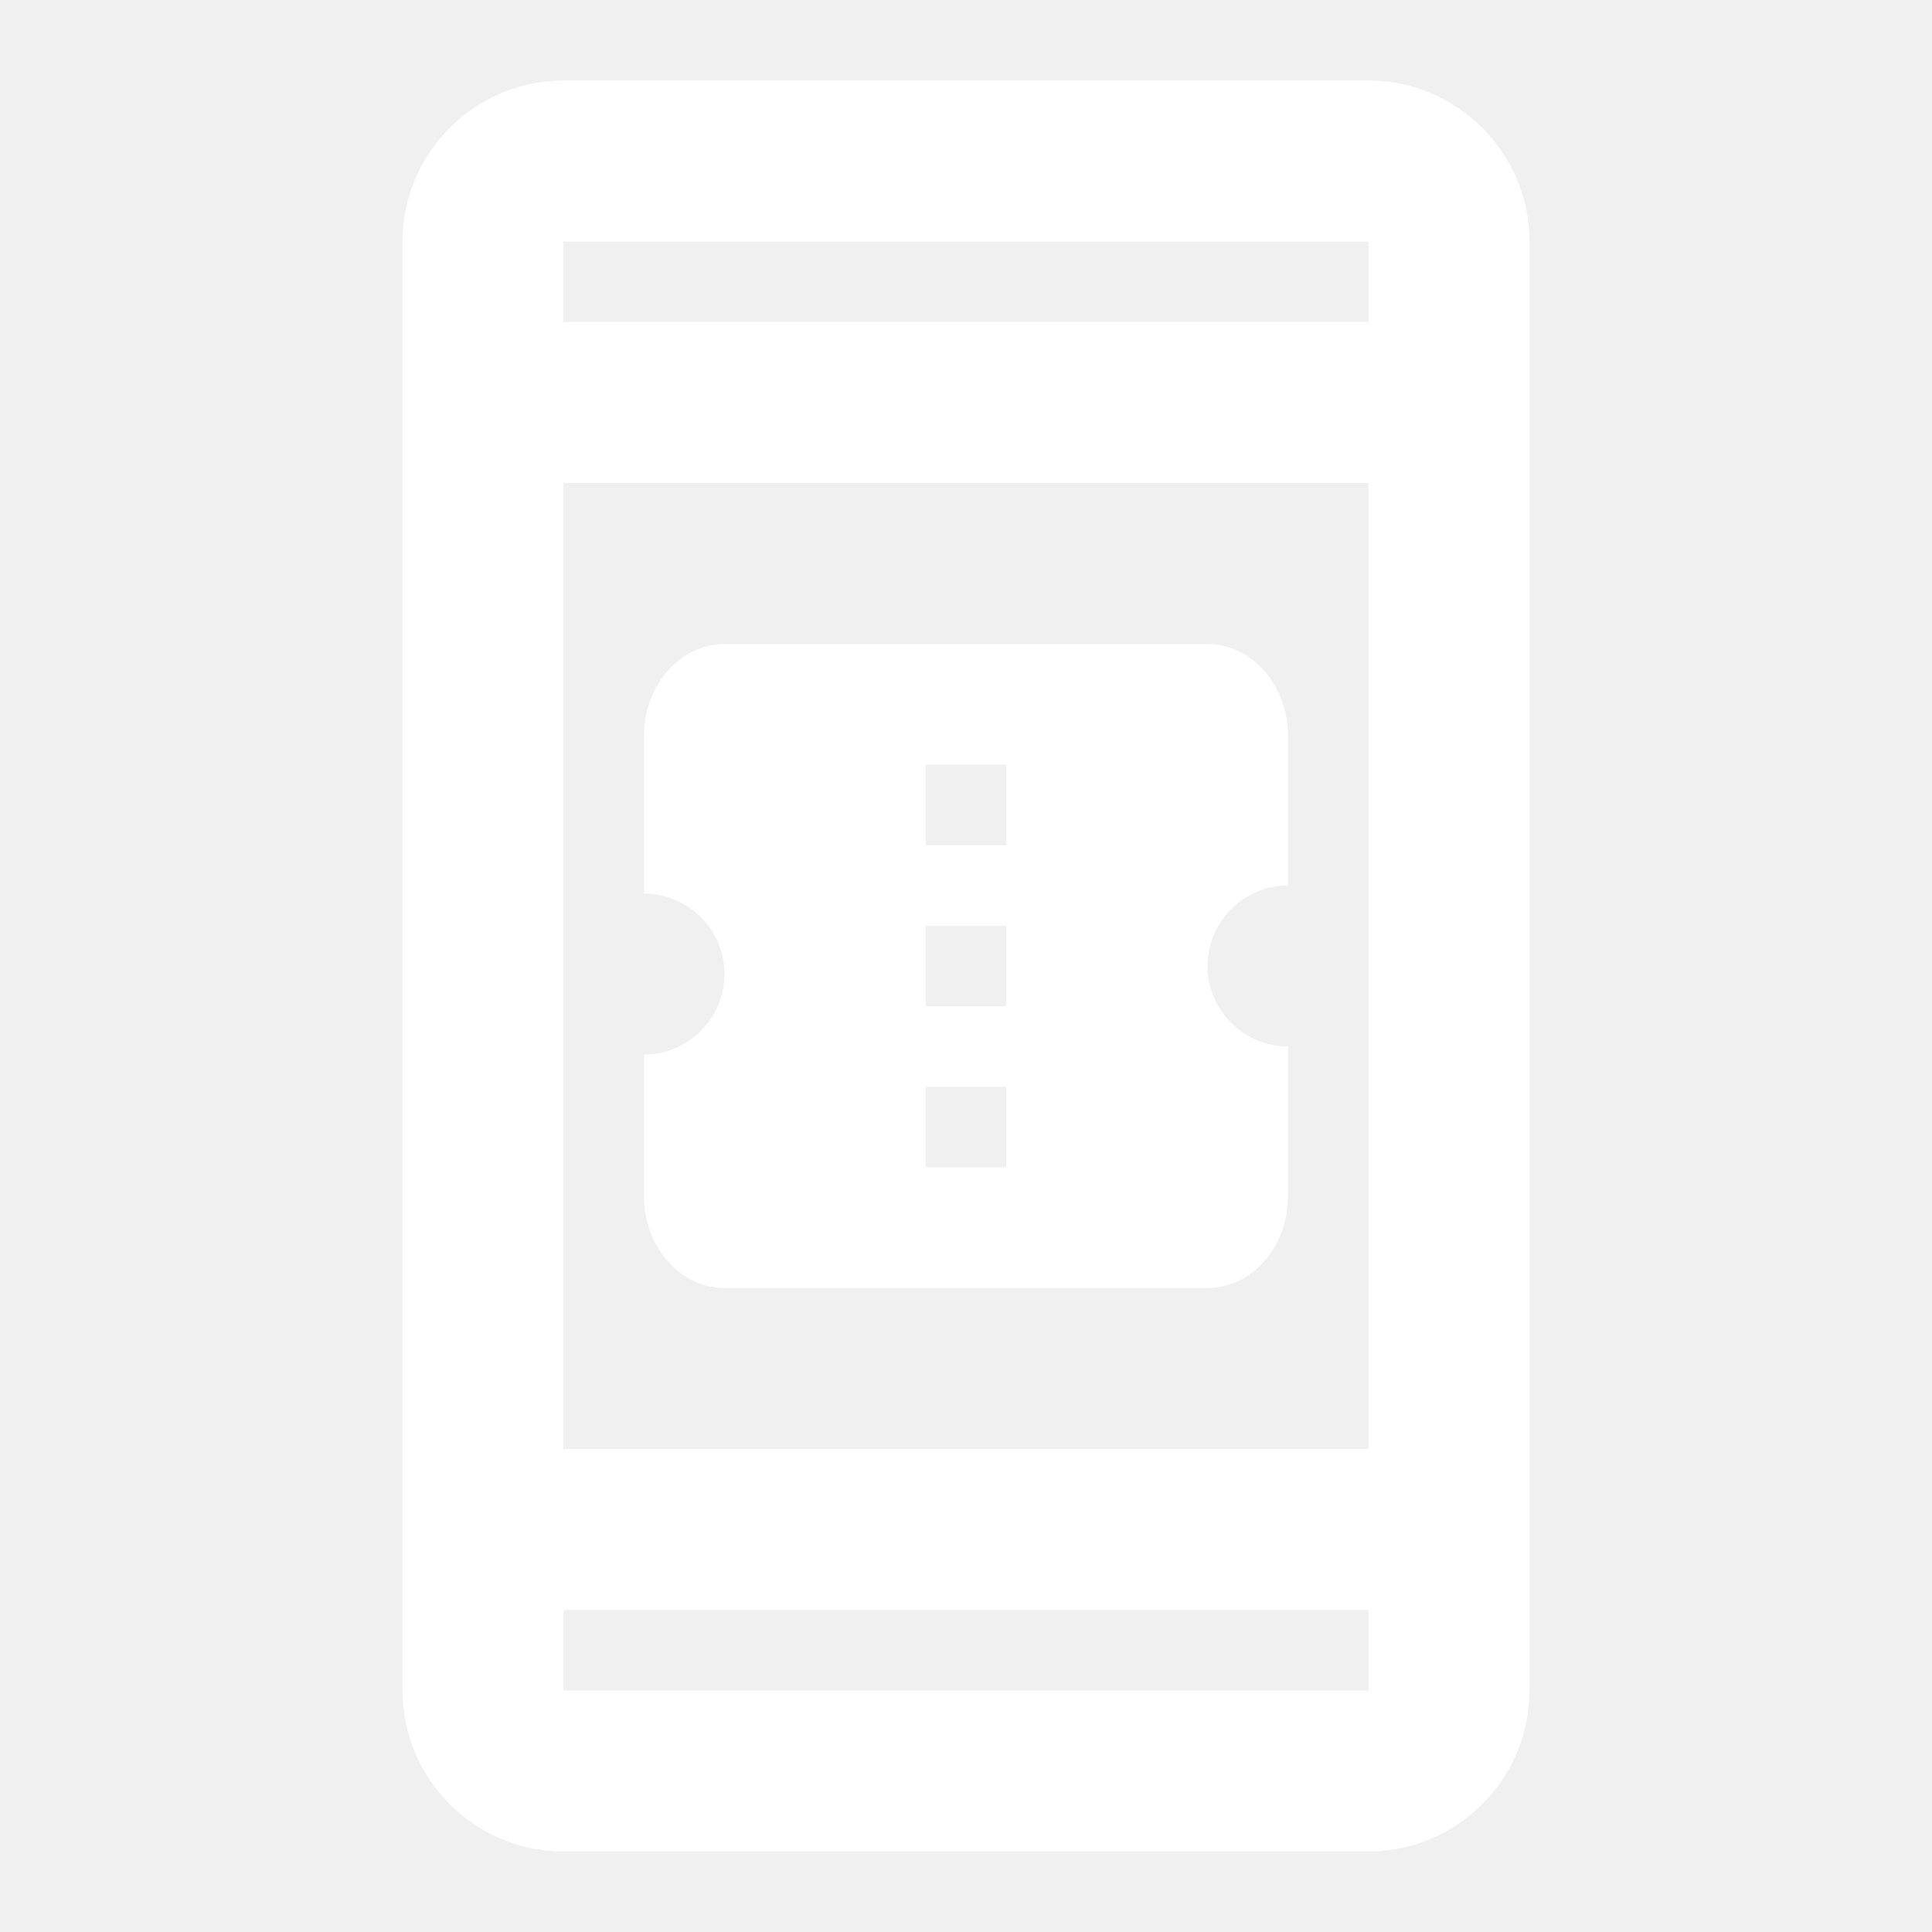
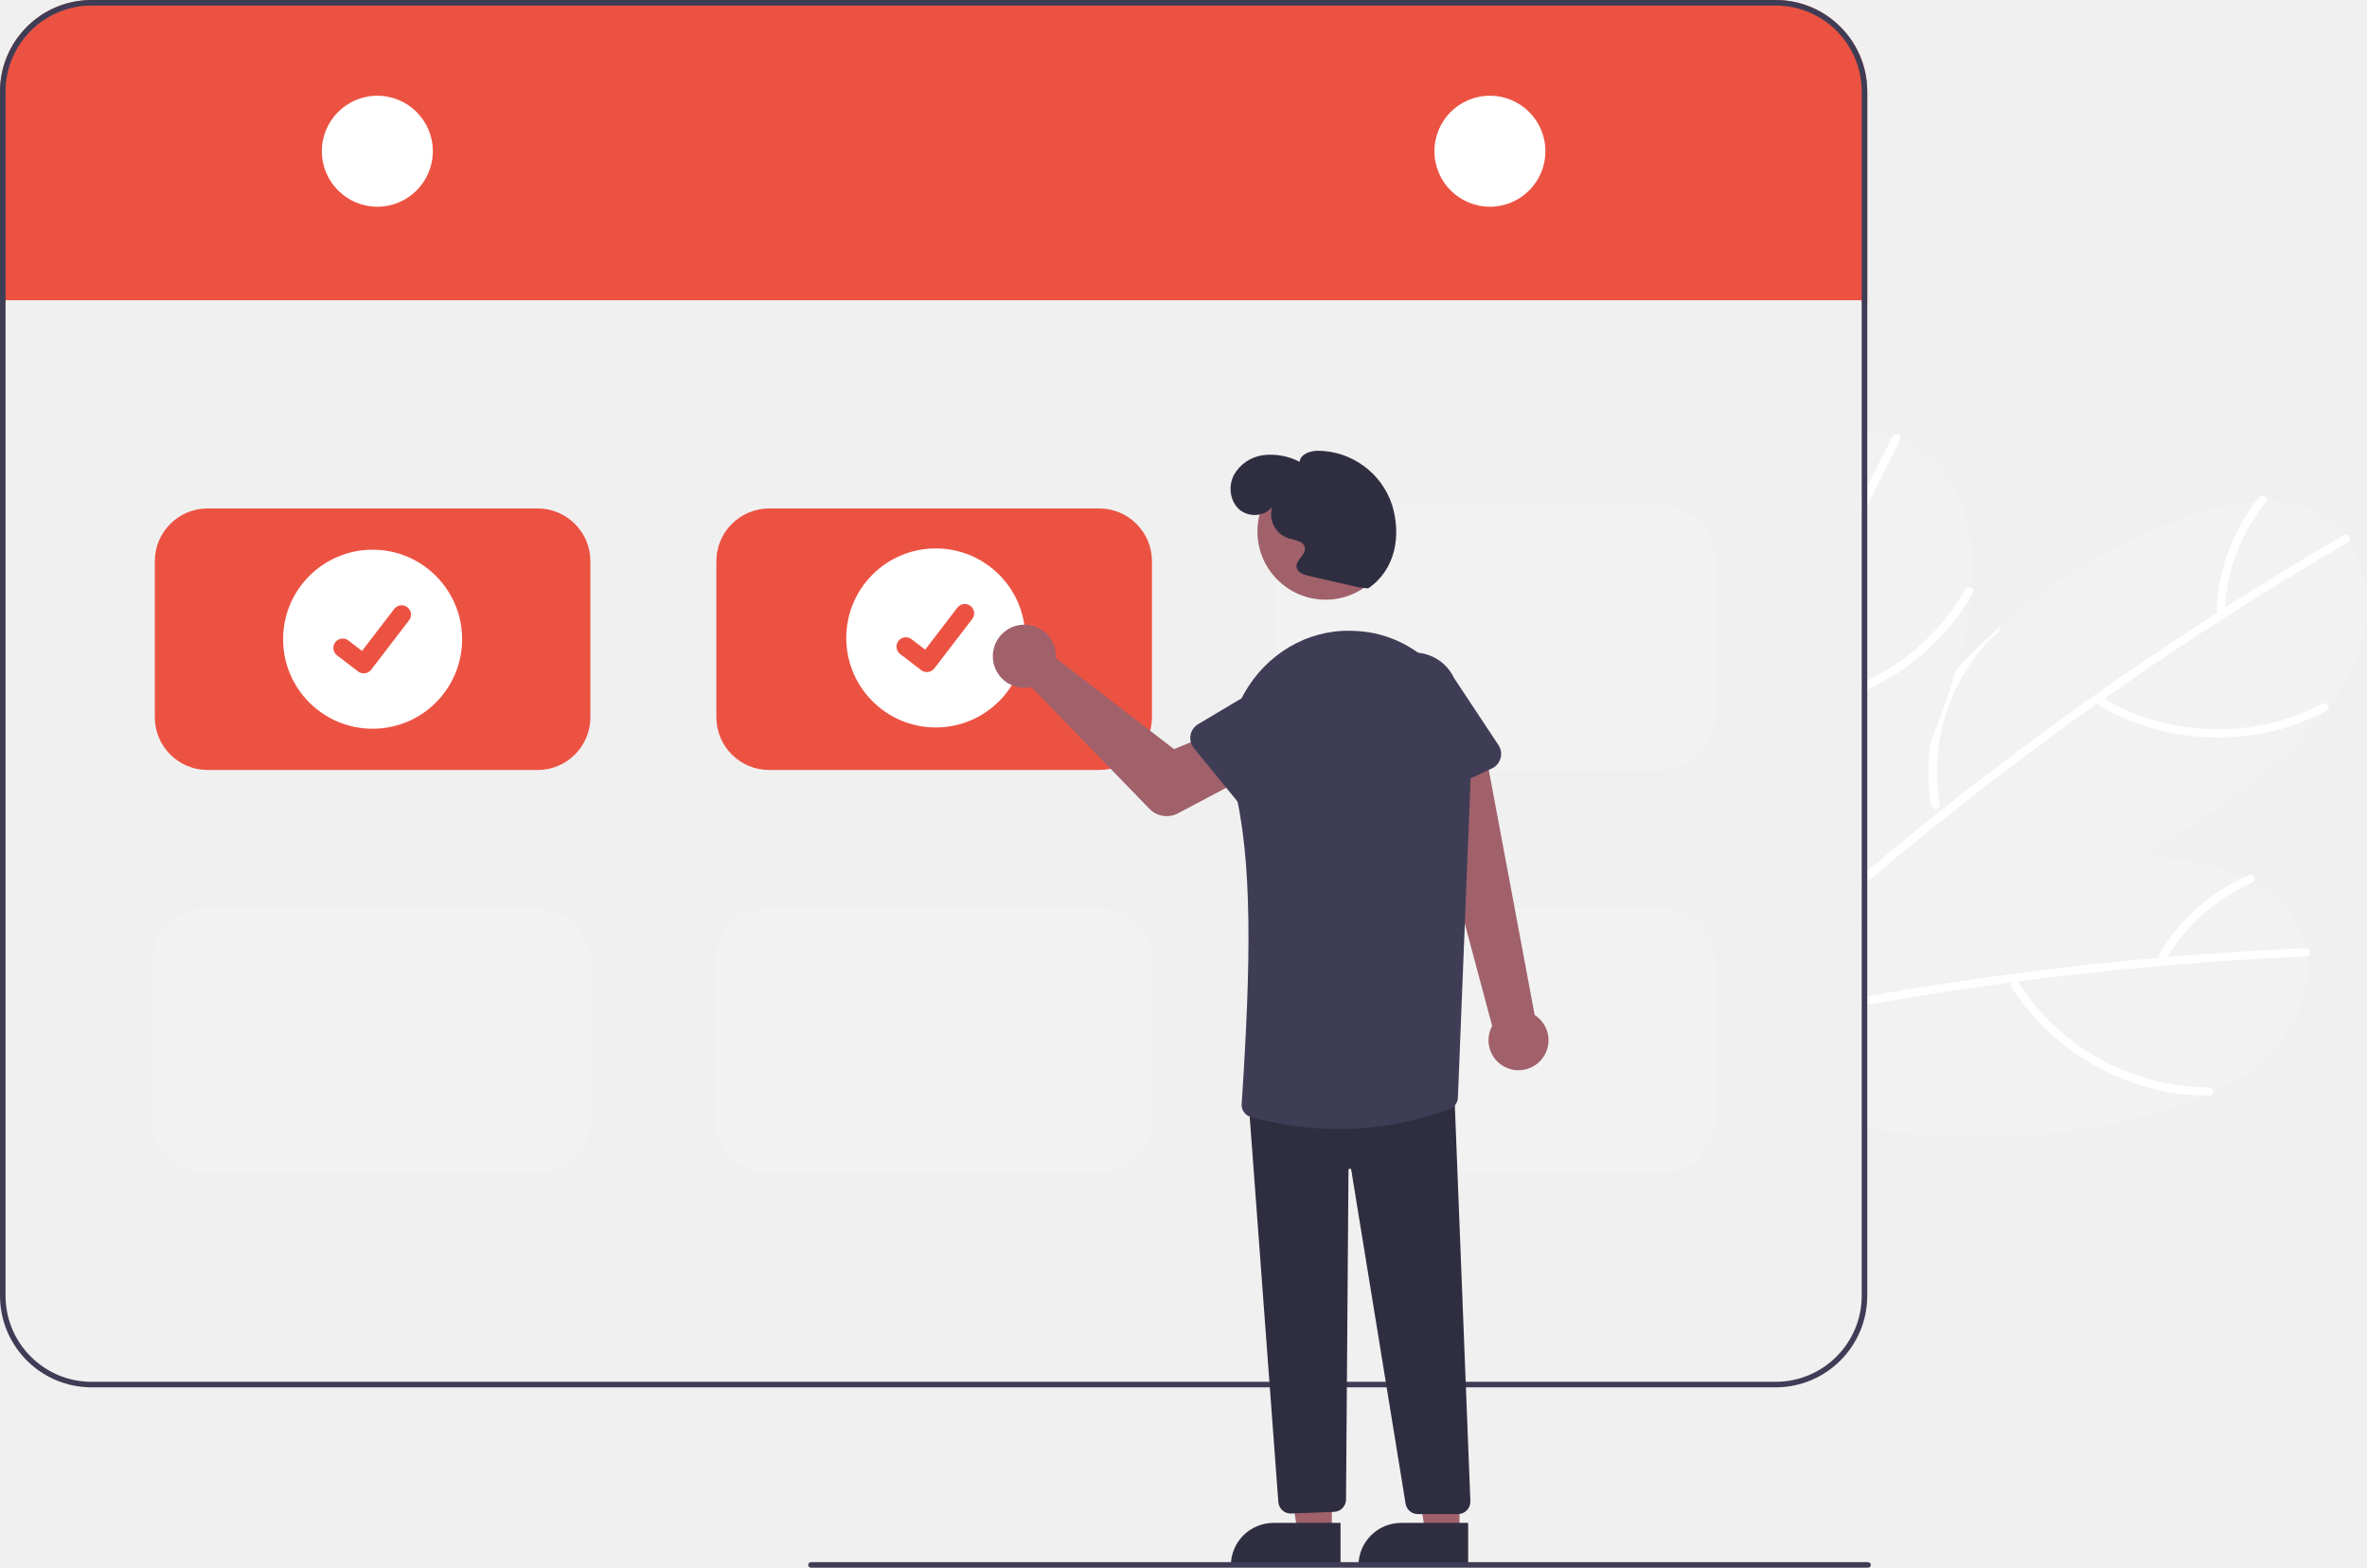
- <svg xmlns="http://www.w3.org/2000/svg" enable-background="new 0 0 24 24" height="24px" viewBox="0 0 24 24" width="24px" fill="#FFFFFF">
-   <rect fill="none" height="24" width="24" />
-   <path d="M17,4H7V3h10V4z M17,21H7v-1h10V21z M17,1H7C5.9,1,5,1.9,5,3v18c0,1.1,0.9,2,2,2h10c1.1,0,2-0.9,2-2V3C19,1.9,18.1,1,17,1 L17,1z M7,6h10v12H7V6z M16,11V9.14C16,8.51,15.55,8,15,8H9C8.45,8,8,8.51,8,9.14l0,1.96c0.55,0,1,0.45,1,1c0,0.55-0.45,1-1,1 l0,1.76C8,15.49,8.45,16,9,16h6c0.55,0,1-0.51,1-1.14V13c-0.55,0-1-0.45-1-1C15,11.45,15.45,11,16,11z M12.5,14.5h-1v-1h1V14.5z M12.5,12.5h-1v-1h1V12.5z M12.5,10.5h-1v-1h1V10.5z" />
+ <svg xmlns="http://www.w3.org/2000/svg" id="b4399b83-2ecd-46d4-bd64-e276547eb0bb" data-name="Layer 1" width="853.117" height="565" viewBox="0 0 853.117 565">
+   <path d="M993.211,545.61c-6.16,6.73-13.8,11.74-22.09,15.63h-.01c-.78.37-1.56.73-2.35,1.07h-.01l-.01.01-.01-.01h-.01a.01.01,0,0,1-.01.01H968.701l-.01-.01c-.01.01-.01.01-.02,0l-.01.01-.01-.01h-.01c-.01.01-.01.01-.02,0h-.01a139.774,139.774,0,0,1-17.06,6.1,236.651,236.651,0,0,1-105.11,5.49c-.67-.12-1.33-.24-2-.36V492.43c.66-.28,1.33-.56,2-.83q6.555-2.715,13.27-4.99,9.66-3.3,19.59-5.66a212.167,212.167,0,0,1,66.04-5.34q6.045.45,12.06,1.3c8.39,1.17,17.19,3.21,24.93,6.75h.01c1.13.53,2.24,1.08,3.34,1.67,6.88,3.73,12.68,8.86,16.22,15.89a30.573,30.573,0,0,1,2.72,7.99v.02c.2.96.34,1.93.45,2.89C1006.331,523.96,1001.421,536.63,993.211,545.61Z" transform="translate(-173.4413 -167.5)" fill="#f2f2f2" />
+   <path d="M1005.071,512.12a1.358,1.358,0,0,1-.3.04q-25.695,1.125-51.32,3.34h-.03c-.07.01-.13.01-.2.02Q926.911,517.8,900.711,521.23c-.74.1-1.47.2-2.2.29q-18.119,2.415-36.17,5.36-7.965,1.305-15.9,2.72c-.67.12-1.33.23-2,.36v-3.03c.67-.13,1.34-.24,2-.36q26.43-4.68,53.04-8.17,6.69-.9,13.4-1.7,19.38-2.34,38.82-4.04c.95-.08,1.89-.16,2.84-.24q24.885-2.115,49.84-3.21a.939.939,0,0,1,.24.02C1006.222,509.37,1006.561,511.77,1005.071,512.12Z" transform="translate(-173.4413 -167.5)" fill="#fff" />
+   <path d="M969.497,559.363c-21.34.157-42.364-8.892-57.458-23.869a77.826,77.826,0,0,1-11.184-14.07c-1.017-1.632-3.398.168-2.389,1.785,11.723,18.8,31.25,32.193,52.778,37.117a80.811,80.811,0,0,0,18.636,1.994c1.914-.014,1.517-2.972-.384-2.958Z" transform="translate(-173.4413 -167.5)" fill="#fff" />
+   <path d="M879.301,480.95a1.692,1.692,0,0,1-1.25,1.13,65.22,65.22,0,0,0-14.08,5.5,68.406,68.406,0,0,0-17.53,13.25c-.27.27-.53.54-.78.82-.42.44-.82.89-1.22,1.35v-4.36c.64-.68,1.31-1.35,2-1.99a71.912,71.912,0,0,1,13.27-10.04Q869.371,483.31,879.301,480.95Z" transform="translate(-173.4413 -167.5)" fill="#fff" />
+   <path d="M984.1,482.872a69.402,69.402,0,0,0-32.422,28.586,1.5,1.5,0,0,0,.793,1.954,1.528,1.528,0,0,0,1.954-.793A66.049,66.049,0,0,1,985.221,485.635c1.765-.754.648-3.519-1.121-2.763Z" transform="translate(-173.4413 -167.5)" fill="#fff" />
+   <path d="M1025.021,397.94c-2.32,8.82-6.77,16.81-12.3,24.1l-.01.01c-.51.68-1.04,1.37-1.59,2.03v.01a139.271,139.271,0,0,1-12.41,13.39,233.429,233.429,0,0,1-53.37,38.13c-30.67,16.02-64.95,25.49-98.9,26.03-.26.01-.52.01-.78.01-.41.01-.82.01-1.22.01V456.21c.65-1.24,1.32-2.48,2-3.71a219.524,219.524,0,0,1,32.03-43.82c.3-.33.61-.66.92-.98q7.02-7.41,14.72-14.11a210.819,210.819,0,0,1,67.29-39.85c7.97-2.86,16.71-5.15,25.21-5.6,1.25-.07,2.49-.1,3.74-.09,7.83.11,15.34,1.96,21.75,6.54a30.999,30.999,0,0,1,6.12,5.81c.62.77,1.19,1.56,1.74,2.37v.01C1026.581,372.68,1028.121,386.17,1025.021,397.94Z" transform="translate(-173.4413 -167.5)" fill="#f2f2f2" />
+   <path d="M1019.961,362.77v.01a1.461,1.461,0,0,1-.24.17q-22.2,12.915-43.84,26.77c-.02.01-.03.02-.05.03a1.739,1.739,0,0,1-.18.11q-22.245,14.25-43.86,29.46c-.6.42-1.21.85-1.82,1.28q-14.925,10.545-29.54,21.54-27.601,20.79-53.99,43.12c-.67.56-1.33,1.13-2,1.7v-3.89c.66-.57,1.33-1.14,2-1.7q10.11-8.535,20.4-16.83c2.05-1.65,4.11-3.3,6.17-4.93q27.45-21.855,56.13-42.08h.01q5.64-3.975,11.3-7.88,16.08-11.07,32.521-21.61c.79-.51,1.59-1.02,2.39-1.53q21.045-13.44,42.64-26a1.489,1.489,0,0,1,.22-.11C1019.722,359.8,1021.131,361.78,1019.961,362.77Z" transform="translate(-173.4413 -167.5)" fill="#fff" />
+   <path d="M1010.409,421.133c-18.825,10.052-41.646,11.805-61.97,5.553a77.827,77.827,0,0,1-16.44-7.265c-1.659-.972-2.931,1.727-1.286,2.691,19.114,11.203,42.628,13.993,63.98,8.353a80.812,80.812,0,0,0,17.43-6.891c1.688-.901-.037-3.336-1.713-2.441Z" transform="translate(-173.4413 -167.5)" fill="#fff" />
+   <path d="M869.562,457.722a68.553,68.553,0,0,1-.952-15.869,72.319,72.319,0,0,1,10.781-34.151q7.028-7.407,14.723-14.112a1.705,1.705,0,0,1-.586,1.585,65.451,65.451,0,0,0-9.912,11.408,69.122,69.122,0,0,0-11.082,50.892,1.212,1.212,0,0,1-.314,1.143A1.625,1.625,0,0,1,869.562,457.722Z" transform="translate(-173.4413 -167.5)" fill="#fff" />
+   <path d="M987.809,346.612a69.402,69.402,0,0,0-15.433,40.375,1.5,1.5,0,0,0,1.61,1.362,1.528,1.528,0,0,0,1.362-1.61,66.048,66.048,0,0,1,14.737-38.201c1.213-1.488-1.061-3.417-2.276-1.926Z" transform="translate(-173.4413 -167.5)" fill="#fff" />
+   <path d="M884.251,379.47v.01c-.07.86-.15,1.71-.24,2.56v.02a141.299,141.299,0,0,1-3.25,17.96c-.7,2.9-1.46,5.78-2.29,8.66-.1.37-.21.74-.32,1.1v.01a229.523,229.523,0,0,1-8.74,24.65,238.918,238.918,0,0,1-22.97,42.22c-.65.97-1.32,1.94-2,2.9V322.96c.67-.04,1.33-.04,2-.02q.48,0,.96.03a30.322,30.322,0,0,1,8.28,1.61c.94.31,1.85.66,2.75,1.05,10.91,4.78,19.48,15.32,23.2,26.91C884.421,361.22,884.981,370.35,884.251,379.47Z" transform="translate(-173.4413 -167.5)" fill="#f2f2f2" />
+   <path d="M858.432,325.63a1.076,1.076,0,0,1-.11.28q-6.075,11.805-11.88,23.73c-.67,1.37-1.34,2.75-2,4.12v-6.8q.99-2.04,2-4.08,4.485-9.09,9.12-18.1a1.304,1.304,0,0,1,.12-.2C856.601,323.26,858.881,324.16,858.432,325.63Z" transform="translate(-173.4413 -167.5)" fill="#fff" />
+   <path d="M884.571,381.08c-.18.32-.36.64-.56.96a79.816,79.816,0,0,1-10.42,14.24,85.916,85.916,0,0,1-27.15,19.77c-.66.32-1.33.62-2,.9V413.7c.67-.3,1.34-.61,2-.93a80.866,80.866,0,0,0,35.37-32.82,1.645,1.645,0,0,1,2.44-.47A1.153,1.153,0,0,1,884.571,381.08Z" transform="translate(-173.4413 -167.5)" fill="#fff" />
+   <path d="M846.441,200.5v76h-2v-.81h-669v.81h-2v-76a33.032,33.032,0,0,1,33-33h607A33.032,33.032,0,0,1,846.441,200.5Z" transform="translate(-173.4413 -167.5)" fill="#ec5242" />
+   <path d="M813.441,167.5h-607a33.032,33.032,0,0,0-33,33v434a33.032,33.032,0,0,0,33,33h607a33.032,33.032,0,0,0,33-33v-434A33.032,33.032,0,0,0,813.441,167.5Zm31,467a31.04,31.04,0,0,1-31,31h-607a31.04,31.04,0,0,1-31-31v-434a31.04,31.04,0,0,1,31-31h607a31.04,31.04,0,0,1,31,31Z" transform="translate(-173.4413 -167.5)" fill="#3f3d56" />
+   <circle cx="136" cy="54.5" r="20" fill="#fff" />
+   <circle cx="537" cy="54.5" r="20" fill="#fff" />
+   <path d="M367.226,445.002H248.25a19.033,19.033,0,0,1-19.011-19.011V369.758a19.033,19.033,0,0,1,19.011-19.011H367.226a19.033,19.033,0,0,1,19.011,19.011v56.233A19.033,19.033,0,0,1,367.226,445.002Z" transform="translate(-173.4413 -167.5)" fill="#ec5242" />
+   <path d="M569.624,445.002H450.648a19.033,19.033,0,0,1-19.011-19.011V369.758a19.033,19.033,0,0,1,19.011-19.011H569.624a19.033,19.033,0,0,1,19.011,19.011v56.233A19.033,19.033,0,0,1,569.624,445.002Z" transform="translate(-173.4413 -167.5)" fill="#ec5242" />
+   <path d="M569.624,590.293H450.648a19.61,19.61,0,0,1-19.588-19.588V514.473A19.61,19.61,0,0,1,450.648,494.885H569.624A19.61,19.61,0,0,1,589.212,514.473v56.233A19.61,19.61,0,0,1,569.624,590.293Z" transform="translate(-173.4413 -167.5)" fill="#f2f2f2" />
+   <path d="M366.836,590.293H247.86A19.61,19.61,0,0,1,228.272,570.706V514.473A19.61,19.61,0,0,1,247.86,494.885H366.836a19.61,19.61,0,0,1,19.588,19.588v56.233A19.61,19.61,0,0,1,366.836,590.293Z" transform="translate(-173.4413 -167.5)" fill="#f2f2f2" />
+   <path d="M772.023,590.293H653.047a19.61,19.61,0,0,1-19.588-19.588V514.473A19.61,19.61,0,0,1,653.047,494.885H772.023a19.61,19.61,0,0,1,19.588,19.588v56.233A19.61,19.61,0,0,1,772.023,590.293Z" transform="translate(-173.4413 -167.5)" fill="#f2f2f2" />
+   <path d="M772.023,445.115H653.047a19.61,19.61,0,0,1-19.588-19.588V369.294a19.61,19.61,0,0,1,19.588-19.588H772.023a19.61,19.61,0,0,1,19.588,19.588v56.233A19.61,19.61,0,0,1,772.023,445.115Z" transform="translate(-173.4413 -167.5)" fill="#f2f2f2" />
+   <circle cx="134.297" cy="230.374" r="32.262" fill="#fff" />
+   <path d="M304.54,410.181a3.346,3.346,0,0,1-2.013-.669l-.036-.027-7.582-5.805a3.368,3.368,0,1,1,4.097-5.348l4.911,3.766,11.605-15.135a3.368,3.368,0,0,1,4.723-.623l-.072.098.074-.097a3.372,3.372,0,0,1,.623,4.723l-13.65,17.802A3.37,3.37,0,0,1,304.54,410.181Z" transform="translate(-173.4413 -167.5)" fill="#ec5242" />
+   <circle cx="337.271" cy="229.911" r="32.262" fill="#fff" />
+   <path d="M507.515,409.718a3.346,3.346,0,0,1-2.013-.669l-.036-.027-7.582-5.805a3.368,3.368,0,1,1,4.097-5.348l4.911,3.766,11.605-15.135a3.368,3.368,0,0,1,4.723-.623l-.072.098.074-.097a3.372,3.372,0,0,1,.623,4.723l-13.65,17.802A3.37,3.37,0,0,1,507.515,409.718Z" transform="translate(-173.4413 -167.5)" fill="#ec5242" />
+   <path d="M728.754,549.65a10.743,10.743,0,0,0-2.183-16.327l-18.011-96.173-21.905,8.123,24.592,91.981a10.801,10.801,0,0,0,17.506,12.397Z" transform="translate(-173.4413 -167.5)" fill="#a0616a" />
+   <path d="M553.969,402.9a11.406,11.406,0,0,1,.022,1.796l42.59,32.78,12.078-4.96,9.867,17.249-20.528,10.858a8.67,8.67,0,0,1-10.277-1.627l-42.571-43.889a11.376,11.376,0,1,1,8.819-12.206Z" transform="translate(-173.4413 -167.5)" fill="#a0616a" />
+   <polygon points="480.028 552.849 467.769 552.849 461.936 515.561 480.031 515.562 480.028 552.849" fill="#a0616a" />
+   <path d="M656.596,732.233l-39.531-.001v-.5a15.386,15.386,0,0,1,15.386-15.386h.001l24.144.001Z" transform="translate(-173.4413 -167.5)" fill="#2f2e41" />
+   <polygon points="526.028 552.849 513.769 552.849 507.936 515.561 526.031 515.562 526.028 552.849" fill="#a0616a" />
+   <path d="M702.596,732.233l-39.531-.001v-.5a15.386,15.386,0,0,1,15.386-15.386h.001l24.144.001Z" transform="translate(-173.4413 -167.5)" fill="#2f2e41" />
+   <path d="M638.664,712.979a4.49,4.49,0,0,1-4.475-4.072L623.506,565.218l.505-.041,73.521-6.043.02.522L703.396,708.507a4.5,4.5,0,0,1-4.497,4.668H684.483a4.475,4.475,0,0,1-4.448-3.815L660.46,589.114a.5.5,0,0,0-.994.072L658.578,707.91a4.505,4.505,0,0,1-4.263,4.462l-15.409.601C638.825,712.977,638.744,712.979,638.664,712.979Z" transform="translate(-173.4413 -167.5)" fill="#2f2e41" />
+   <circle cx="477.772" cy="191.564" r="24.561" fill="#a0616a" />
+   <path d="M655.968,574.382a121.037,121.037,0,0,1-31.768-4.342,4.51,4.51,0,0,1-3.236-4.687c3.306-49.693,4.084-88.257-2.869-114.939-2.963-11.372-1.618-23.349,3.691-32.86,7.99-14.313,22.675-23.024,38.34-22.724h0q1.123.021,2.268.08c23.773,1.224,42.297,22.73,41.294,47.942l-4.782,120.168a4.44,4.44,0,0,1-2.815,4.044A114.245,114.245,0,0,1,655.968,574.382Z" transform="translate(-173.4413 -167.5)" fill="#3f3d56" />
+   <path d="M622.136,459.641l-18.398-22.544a5.761,5.761,0,0,1,1.514-8.592l24.921-14.85a16.001,16.001,0,0,1,20.16,24.853l-19.477,21.373a5.761,5.761,0,0,1-8.721-.239Z" transform="translate(-173.4413 -167.5)" fill="#3f3d56" />
+   <path d="M680.011,456.812a5.755,5.755,0,0,1-3.164-3.606l-8.282-27.705A16.001,16.001,0,0,1,697.509,411.849L713.525,436.037a5.761,5.761,0,0,1-2.361,8.399l-26.354,12.336A5.755,5.755,0,0,1,680.011,456.812Z" transform="translate(-173.4413 -167.5)" fill="#3f3d56" />
+   <path d="M663.35,379.217l-18.206-4.167c-1.878-.43-4.134-1.25-4.395-3.159-.35-2.565,3.341-4.352,3.001-6.919-.33-2.486-3.693-2.806-6.09-3.54a9.111,9.111,0,0,1-5.672-11.34c-2.594,3.656-8.522,3.969-11.887,1.007s-4.01-8.336-1.99-12.338a14.287,14.287,0,0,1,10.724-7.24,22.617,22.617,0,0,1,13.023,2.428c.267-2.833,3.804-3.982,6.65-4.007a28.431,28.431,0,0,1,26.643,19.446c3.492,11.252,1.156,23.586-8.614,30.17Z" transform="translate(-173.4413 -167.5)" fill="#2f2e41" />
+   <path d="M846.729,732.5h-381a1,1,0,1,1,0-2h381a1,1,0,1,1,0,2Z" transform="translate(-173.4413 -167.5)" fill="#3f3d56" />
</svg>
